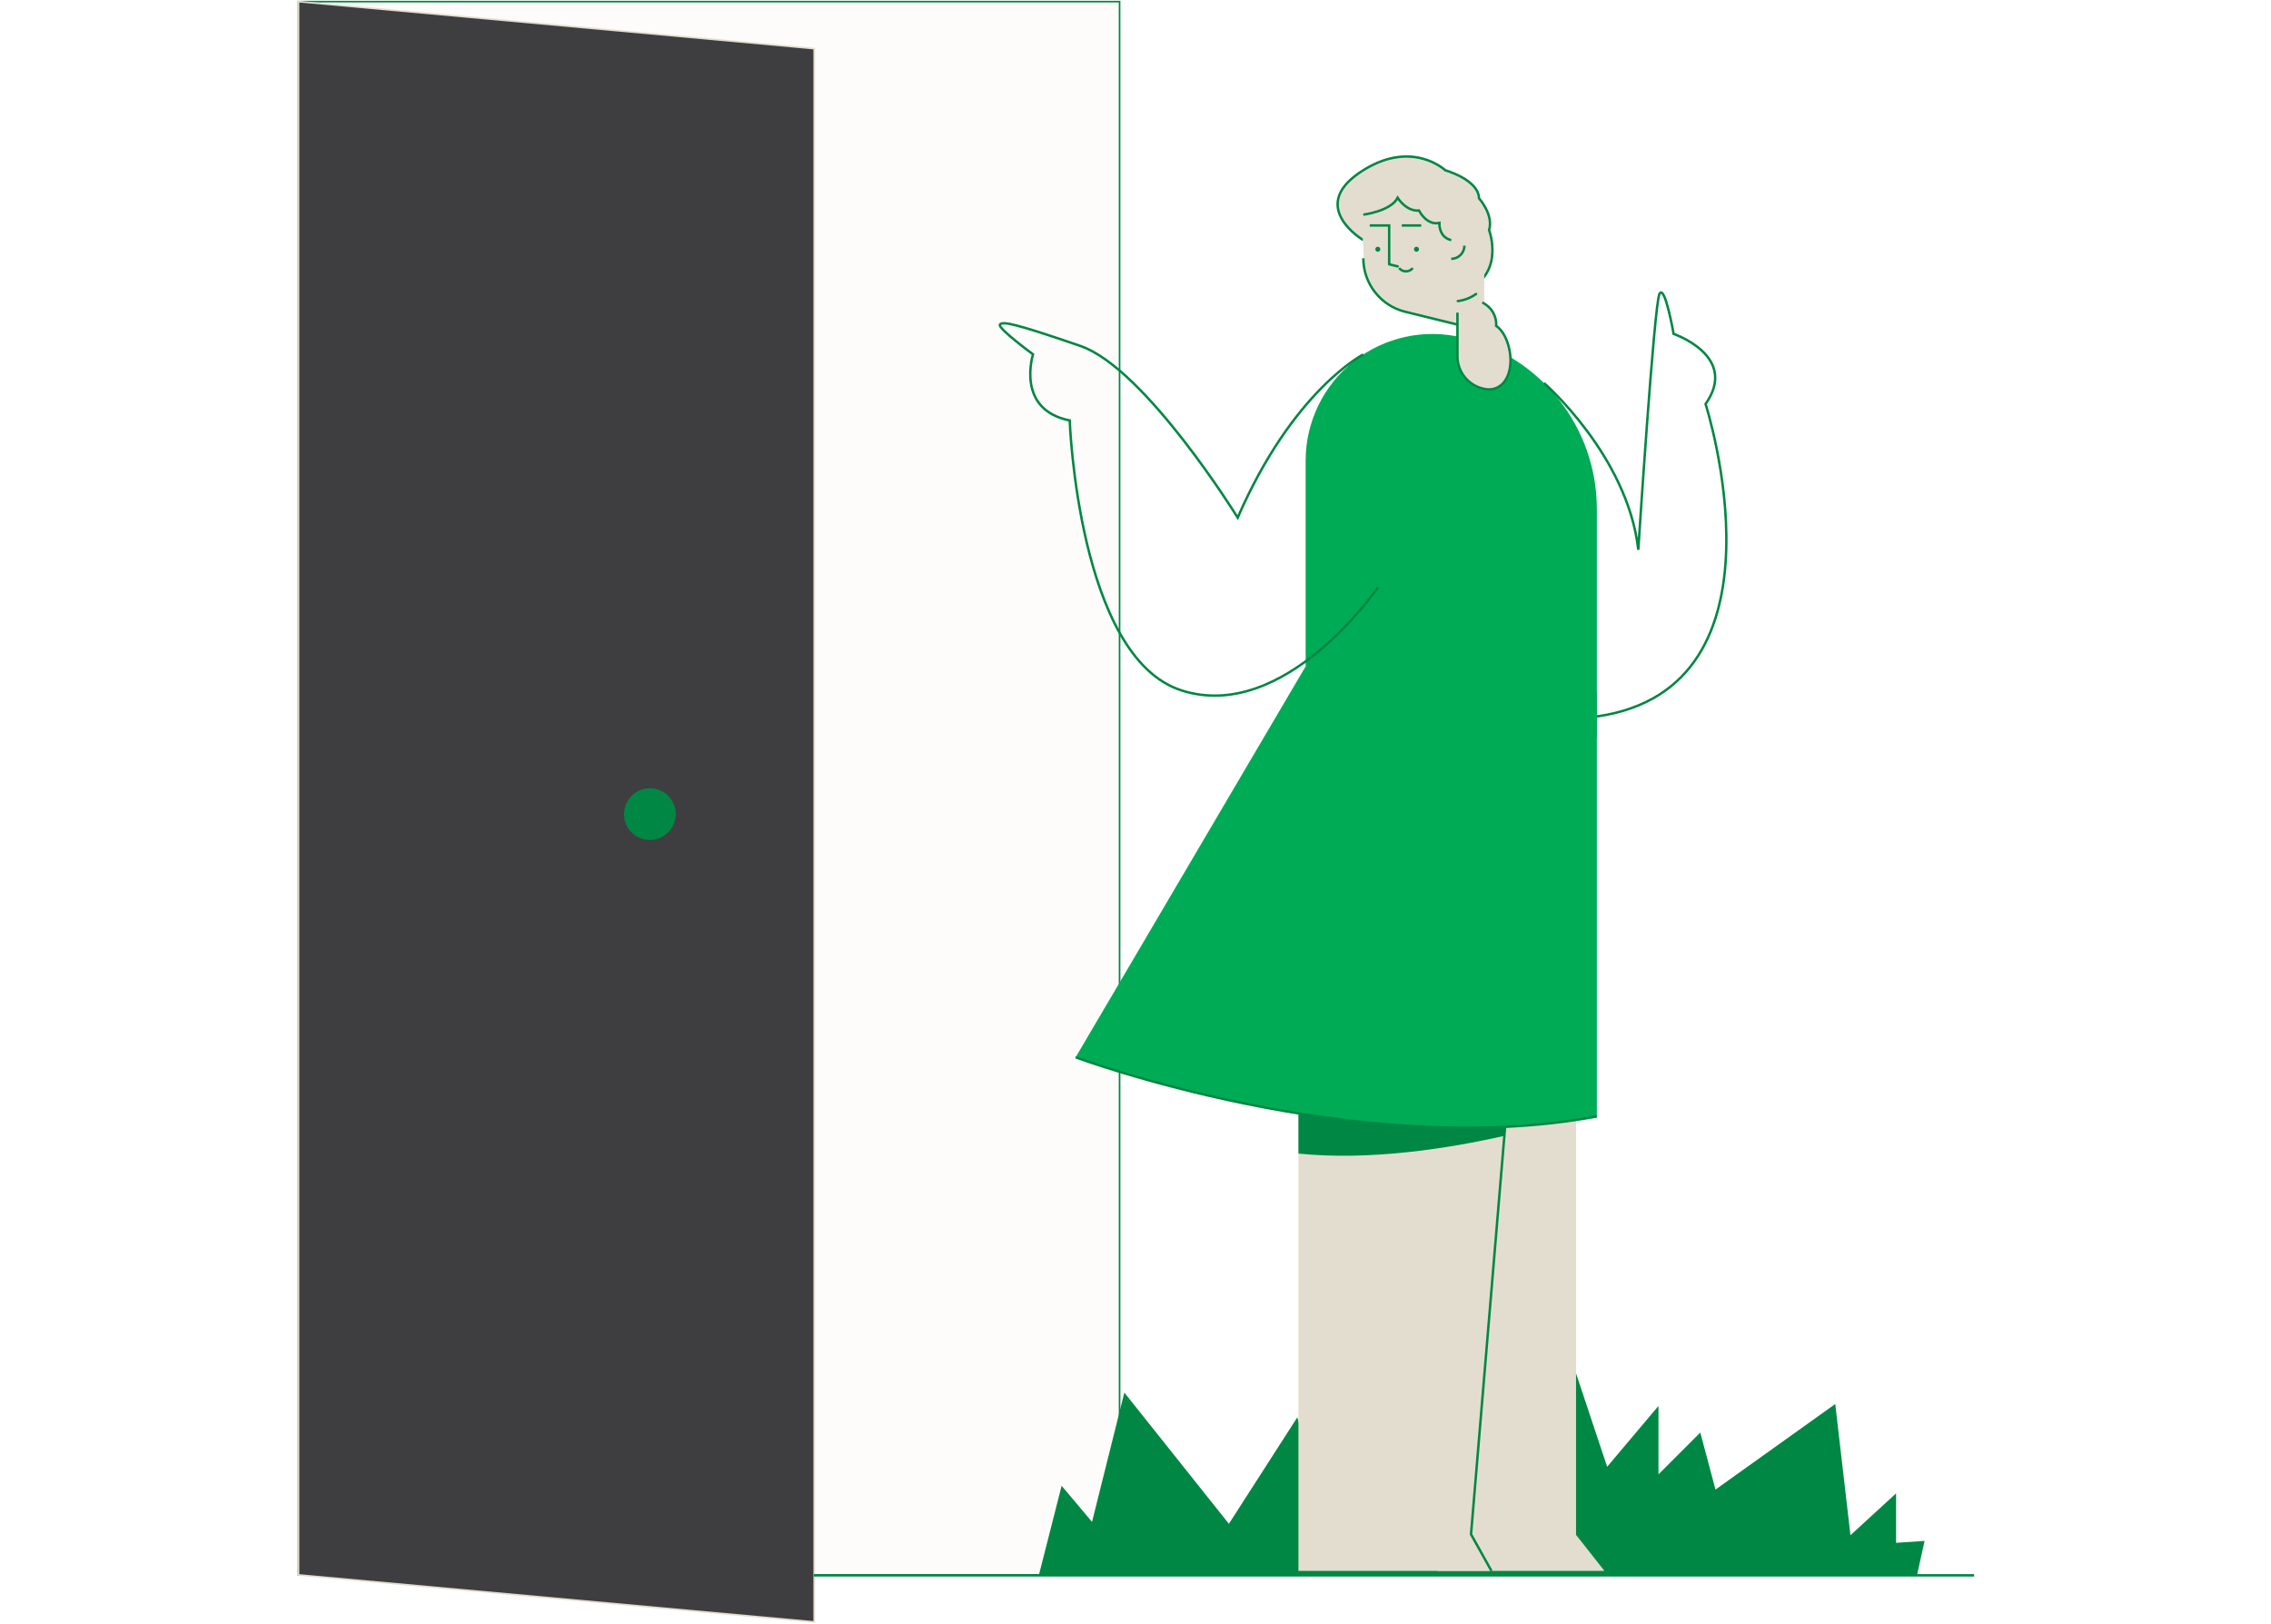
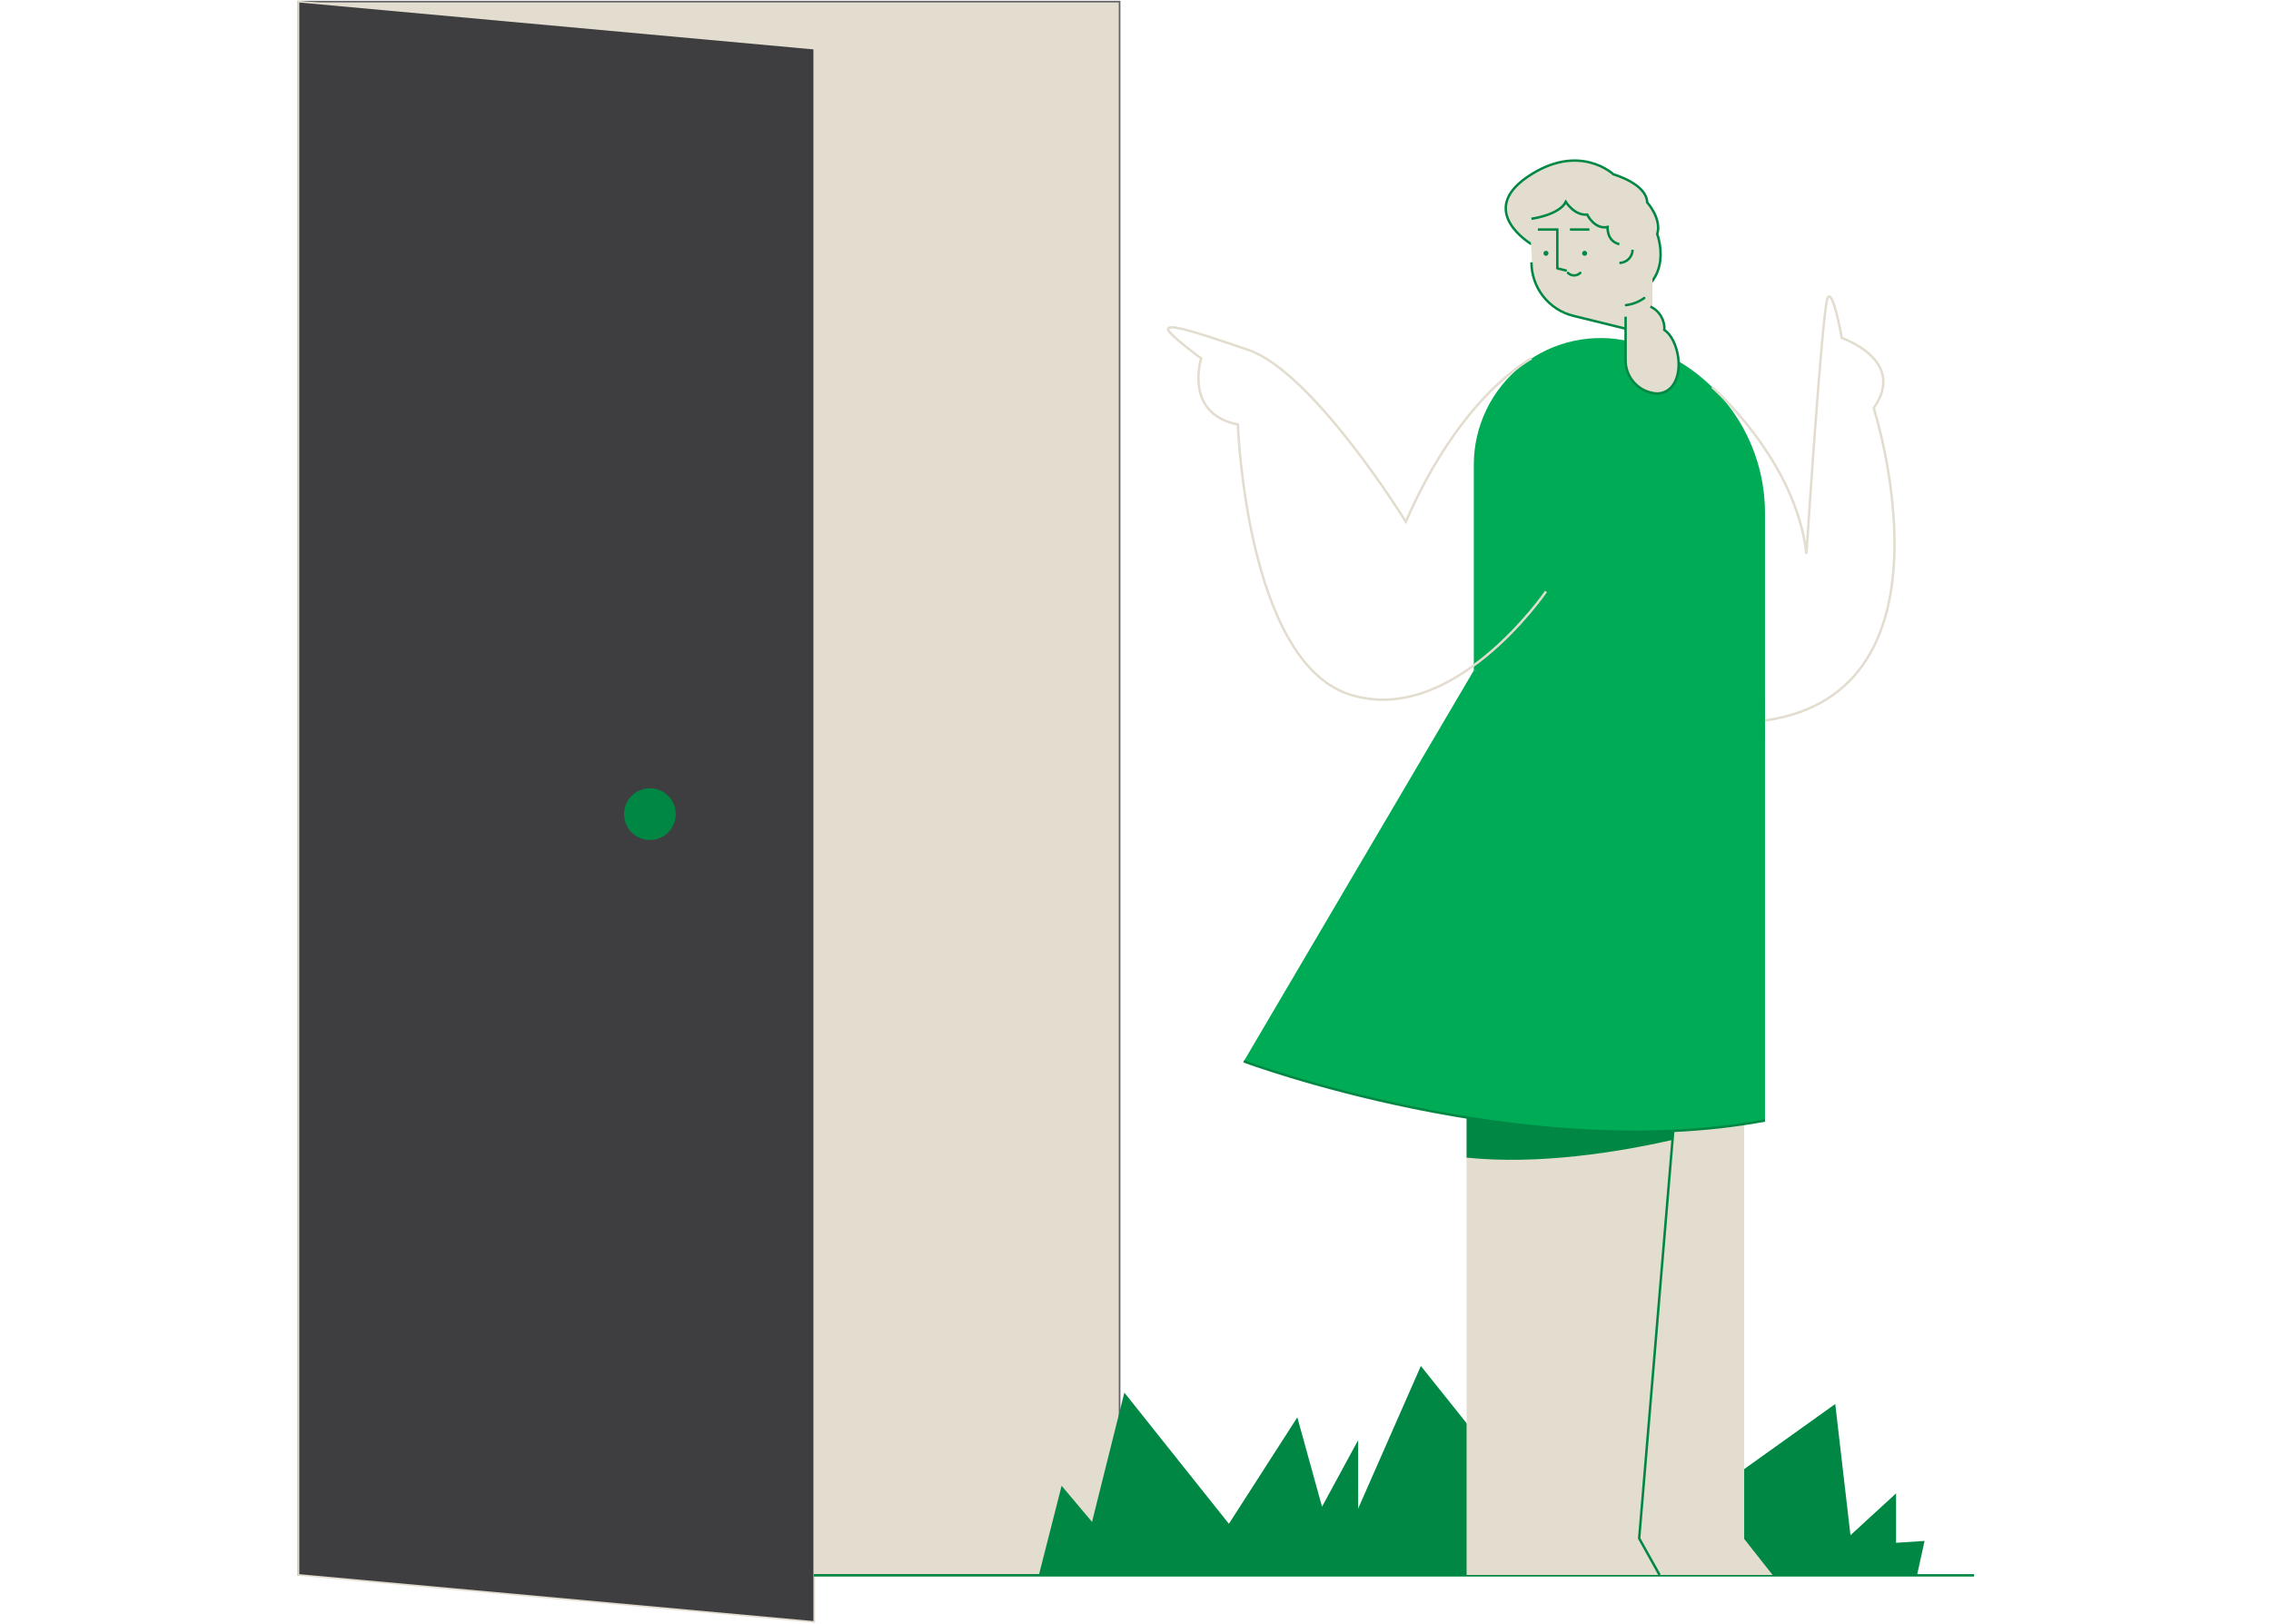
<svg xmlns="http://www.w3.org/2000/svg" fill="none" height="1001" viewBox="0 0 1400 1001" width="1400">
-   <path d="m184 1h506.185v970.011h-506.185z" fill="#fdfcfb" stroke="#008743" />
+   <path d="m184 1h506.185v970.011h-506.185z" fill="#e3ddcf" stroke="#626268" />
  <path d="m501.944 1000-317.944-28.989v-970.011l317.944 28.989z" fill="#3e3e41" stroke="#e3ddcf" />
  <path d="m400.645 517.89c8.8 0 15.934-7.137 15.934-15.942 0-8.804-7.134-15.941-15.934-15.941s-15.933 7.137-15.933 15.941c0 8.805 7.133 15.942 15.933 15.942z" fill="#008743" />
  <path d="m1168.87 951.225v-30.483l-28.12 25.793-9.38-80.893-73.82 52.755-9.37-35.17-25.78 25.792v-42.205l-31.64 37.515-28.123-84.41-35.153 86.814-51.559-64.539-38.669 87.928v-42.206l-22.264 41.034-15.233-55.102-42.184 65.653-64.448-80.894-19.921 79.721-18.749-22.274-14.061 55.217h541.364l4.69-21.218z" fill="#008743" />
  <path d="m501.653 971.277h715.317" stroke="#008743" stroke-width="1.5" />
-   <path clip-rule="evenodd" d="m840.438 148.045s-34.047-20.066-2.323-41.591c31.724-21.524 52.874-1.459 52.874-1.459s20.42 5.728 20.785 17.275c0 0 9.116 10.087 6.199 19.573 0 0 11.409 29.916-19.274 39.402" fill="#e3ddcf" fill-rule="evenodd" />
-   <path d="m840.438 148.045s-34.047-20.066-2.323-41.591c31.724-21.524 52.874-1.459 52.874-1.459s20.42 5.728 20.785 17.275c0 0 9.116 10.087 6.199 19.573 0 0 11.409 29.916-19.274 39.402" stroke="#008743" stroke-width="1.5" />
-   <path d="m971.575 946.293v-282.378l-76.931-72.237-8.396 376.855h102.83z" fill="#e3ddcf" />
-   <path d="m951.829 408.158-128.087-8.779-23.292 164.193v404.961h118.972l-12.579-22.553z" fill="#e3ddcf" />
-   <path d="m800.451 606.599v104.642c44.512 4.522 92.983-3.249 126.942-10.94l2.659-31.792z" fill="#008743" />
-   <path d="m919.422 968.534-12.579-22.553 44.987-537.822" stroke="#008743" stroke-width="1.5" />
-   <path d="m804.891 284.066v126.778l179.507 44.142v-141.196c0-50.066-34.162-93.663-82.756-105.613-23.304-5.73-47.948-.425-66.834 14.388-18.885 14.814-29.917 37.491-29.917 61.501z" fill="#00ab55" />
-   <path d="m840 144.5 1 19.096c0 14.302 13.61 26.756 32.971 30.17l41.029 10.734v-75.817l-34.116-6.015c-9.607-1.694-19.766-.126-27.551 4.253-7.785 4.378-13.333 10.482-13.333 17.579z" fill="#e3ddcf" />
-   <path d="m840.438 159.237c-.001 15.641 10.672 29.262 25.854 32.995l32.174 7.912" stroke="#008743" stroke-width="1.5" />
-   <path d="m873.217 155.223c.857 0 1.552-.695 1.552-1.552 0-.858-.695-1.553-1.552-1.553s-1.551.695-1.551 1.553c0 .857.694 1.552 1.551 1.552z" fill="#008743" />
-   <path d="m849.387 155.223c.857 0 1.552-.695 1.552-1.552 0-.858-.695-1.553-1.552-1.553s-1.552.695-1.552 1.553c0 .857.695 1.552 1.552 1.552z" fill="#008743" />
-   <g stroke="#008743" stroke-width="1.5">
-     <path d="m856.379 162.93v-23.923h-11.979" />
-     <path d="m876.14 139.009h-11.978" />
-     <path d="m894.644 159.573c4.479 0 8.11-3.633 8.11-8.114" />
-     <path d="m862.927 165.727c2.097 2.098 5.498 2.098 7.595 0" stroke-linecap="round" stroke-linejoin="round" />
-     <path d="m856.378 162.95 5.239 1.288" stroke-linecap="round" />
-     <path d="m840.438 132.361s16.979-2.172 21.179-10.398c0 0 5.319 8.573 13.152 7.844 0 0 4.551 9.303 12.573 7.661 0 0-.622 8.734 7.302 10.58" />
-     <path d="m898.699 185.622c4.06-.484 7.932-1.99 11.252-4.378" stroke-linecap="round" stroke-linejoin="round" />
+   <path clip-rule="evenodd" d="m944.097 150.551s-34.047-20.066-2.323-41.591c31.724-21.525 52.874-1.459 52.874-1.459s20.422 5.727 20.782 17.274c0 0 9.12 10.088 6.2 19.574 0 0 11.41 29.916-19.27 39.401" fill="#e3ddcf" fill-rule="evenodd" />
+   <path d="m944.097 150.551s-34.047-20.066-2.323-41.591c31.724-21.525 52.874-1.459 52.874-1.459s20.422 5.727 20.782 17.274c0 0 9.12 10.088 6.2 19.574 0 0 11.41 29.916-19.27 39.401" stroke="#008743" stroke-width="1.5" />
+   <path d="m1075.23 948.798v-282.378l-76.927-72.236-8.396 376.854h102.833z" fill="#e3ddcf" />
+   <path d="m1055.49 410.663-128.09-8.779-23.291 164.194v404.961h118.971l-12.58-22.553z" fill="#e3ddcf" />
+   <path d="m904.11 609.105v104.642c44.512 4.522 92.983-3.249 126.94-10.941l2.66-31.792z" fill="#008743" />
+   <path d="m1023.08 971.04-12.58-22.553 44.99-537.822" stroke="#008743" stroke-width="1.5" />
+   <path d="m908.55 286.572v126.777l179.51 44.143v-141.196c0-50.066-34.16-93.663-82.76-105.613-23.303-5.731-47.947-.425-66.833 14.388-18.886 14.814-29.917 37.491-29.917 61.5z" fill="#00ab55" />
+   <path d="m943.659 147.006 1 19.095c0 14.303 13.61 26.757 32.971 30.17l41.03 10.735v-75.817l-34.117-6.015c-9.607-1.694-19.766-.126-27.551 4.252-7.786 4.379-13.333 10.483-13.333 17.58z" fill="#e3ddcf" />
+   <path d="m944.096 161.743c0 15.641 10.673 29.262 25.855 32.995l32.169 7.912" stroke="#008743" stroke-width="1.5" />
+   <path d="m976.876 157.729c.857 0 1.552-.695 1.552-1.553 0-.857-.695-1.552-1.552-1.552s-1.552.695-1.552 1.552c0 .858.695 1.553 1.552 1.553z" fill="#008743" />
+   <path d="m953.046 157.729c.857 0 1.551-.695 1.551-1.553 0-.857-.694-1.552-1.551-1.552s-1.552.695-1.552 1.552c0 .858.695 1.553 1.552 1.553z" fill="#008743" />
+   <g stroke="#008743">
+     <path d="m960.037 165.436v-23.923h-11.978" stroke-width="1.5" />
+     <path d="m979.799 141.514h-11.978" stroke-width="1.5" />
+     <path d="m998.303 162.079c4.477 0 8.107-3.633 8.107-8.114" stroke-width="1.5" />
+     <path d="m966.586 168.232c2.097 2.099 5.498 2.099 7.595 0" stroke-linecap="round" stroke-linejoin="round" stroke-width="1.5" />
+     <path d="m960.037 165.456 5.239 1.288" stroke-linecap="round" stroke-width="1.5" />
+     <path d="m944.096 134.866s16.98-2.171 21.18-10.397c0 0 5.319 8.573 13.152 7.843 0 0 4.551 9.304 12.573 7.662 0 0-.622 8.734 7.302 10.58" stroke-width="1.5" />
+     <path d="m1002.36 188.128c4.06-.484 7.93-1.99 11.25-4.378" stroke-linecap="round" stroke-linejoin="round" stroke-width="1.5" />
  </g>
-   <path clip-rule="evenodd" d="m898.467 192.738v26.772c-.099 10.027 7.096 18.641 16.976 20.326 3.701.792 7.557-.238 10.371-2.771 9.663-9.121 4.923-30.828-3.464-36.118.392-6.113-3.013-11.839-8.57-14.411" fill="#e3ddcf" fill-rule="evenodd" />
-   <path d="m898.467 192.738v26.772c-.099 10.027 7.096 18.641 16.976 20.326 3.701.792 7.557-.238 10.371-2.771 9.663-9.121 4.923-30.828-3.464-36.118.392-6.113-3.013-11.839-8.57-14.411" stroke="#008743" stroke-width="1.5" />
-   <path d="m804.891 410.845-141.806 241.031s172.232 64.184 321.313 36.47v-261.935" fill="#00ab55" />
-   <path d="m663.085 651.878s172.232 64.184 321.313 36.47" stroke="#008743" stroke-width="1.5" />
-   <path d="m951.83 236.169s51.56 44.767 58.13 102.775c0 0 9.75-151.131 13.03-157.698s8.75 24.637 8.75 24.637 40.48 13.67 19.69 43.221c0 0 56.28 175.119-67.032 192.63" stroke="#008743" stroke-width="1.5" />
-   <path d="m840.439 218.54s-43.163 21.81-77.44 100.613c0 0-56.885-92.065-96.996-105.865-40.111-13.799-48.134-15.406-49.592-13.143-1.459 2.263 20.42 18.315 20.42 18.315s-10.939 34.104 22.608 40.766c0 0 5.17 146.027 68.951 166.457 63.78 20.431 120.998-63.48 120.998-63.48" stroke="#008743" stroke-width="1.5" />
+   <path clip-rule="evenodd" d="m1002.13 195.244v26.771c-.1 10.027 7.09 18.642 16.97 20.326 3.7.793 7.56-.237 10.37-2.77 9.67-9.121 4.93-30.829-3.46-36.119.39-6.113-3.01-11.838-8.57-14.41" fill="#e3ddcf" fill-rule="evenodd" />
+   <path d="m1002.13 195.244v26.771c-.1 10.027 7.09 18.642 16.97 20.326 3.7.793 7.56-.237 10.37-2.77 9.67-9.121 4.93-30.829-3.46-36.119.39-6.113-3.01-11.838-8.57-14.41" stroke="#008743" stroke-width="1.5" />
+   <path d="m908.549 413.35-141.805 241.031s172.232 64.184 321.316 36.47v-261.934" fill="#00ab55" />
+   <path d="m766.744 654.383s172.232 64.184 321.316 36.47" stroke="#008743" stroke-width="1.5" />
+   <path d="m1055.49 238.675s51.56 44.766 58.13 102.774c0 0 9.75-151.13 13.03-157.697s8.75 24.636 8.75 24.636 40.48 13.671 19.69 43.222c0 0 56.28 175.118-67.03 192.63" stroke="#e3ddcf" stroke-width="1.5" />
+   <path d="m944.098 221.046s-43.164 21.809-77.44 100.613c0 0-56.885-92.065-96.996-105.865-40.111-13.799-48.134-15.406-49.592-13.144-1.459 2.263 20.42 18.316 20.42 18.316s-10.939 34.103 22.608 40.765c0 0 5.17 146.027 68.951 166.458 63.78 20.43 120.997-63.48 120.997-63.48" stroke="#e3ddcf" stroke-width="1.5" />
</svg>
